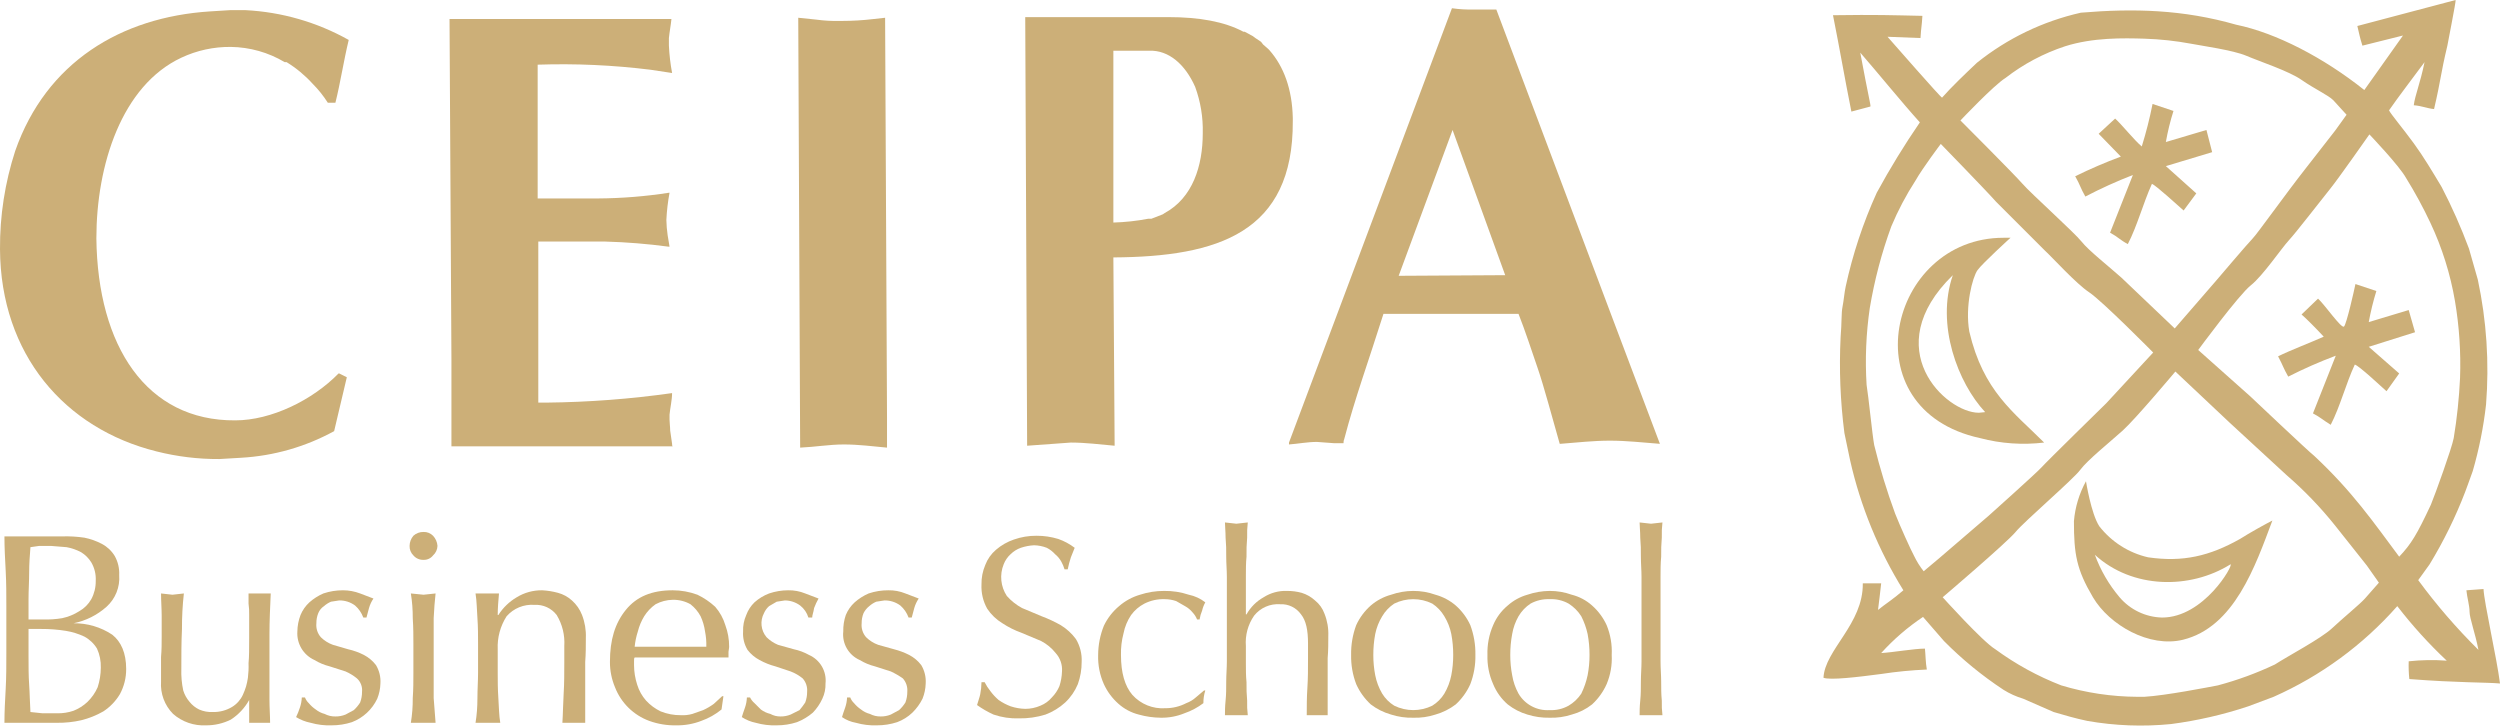
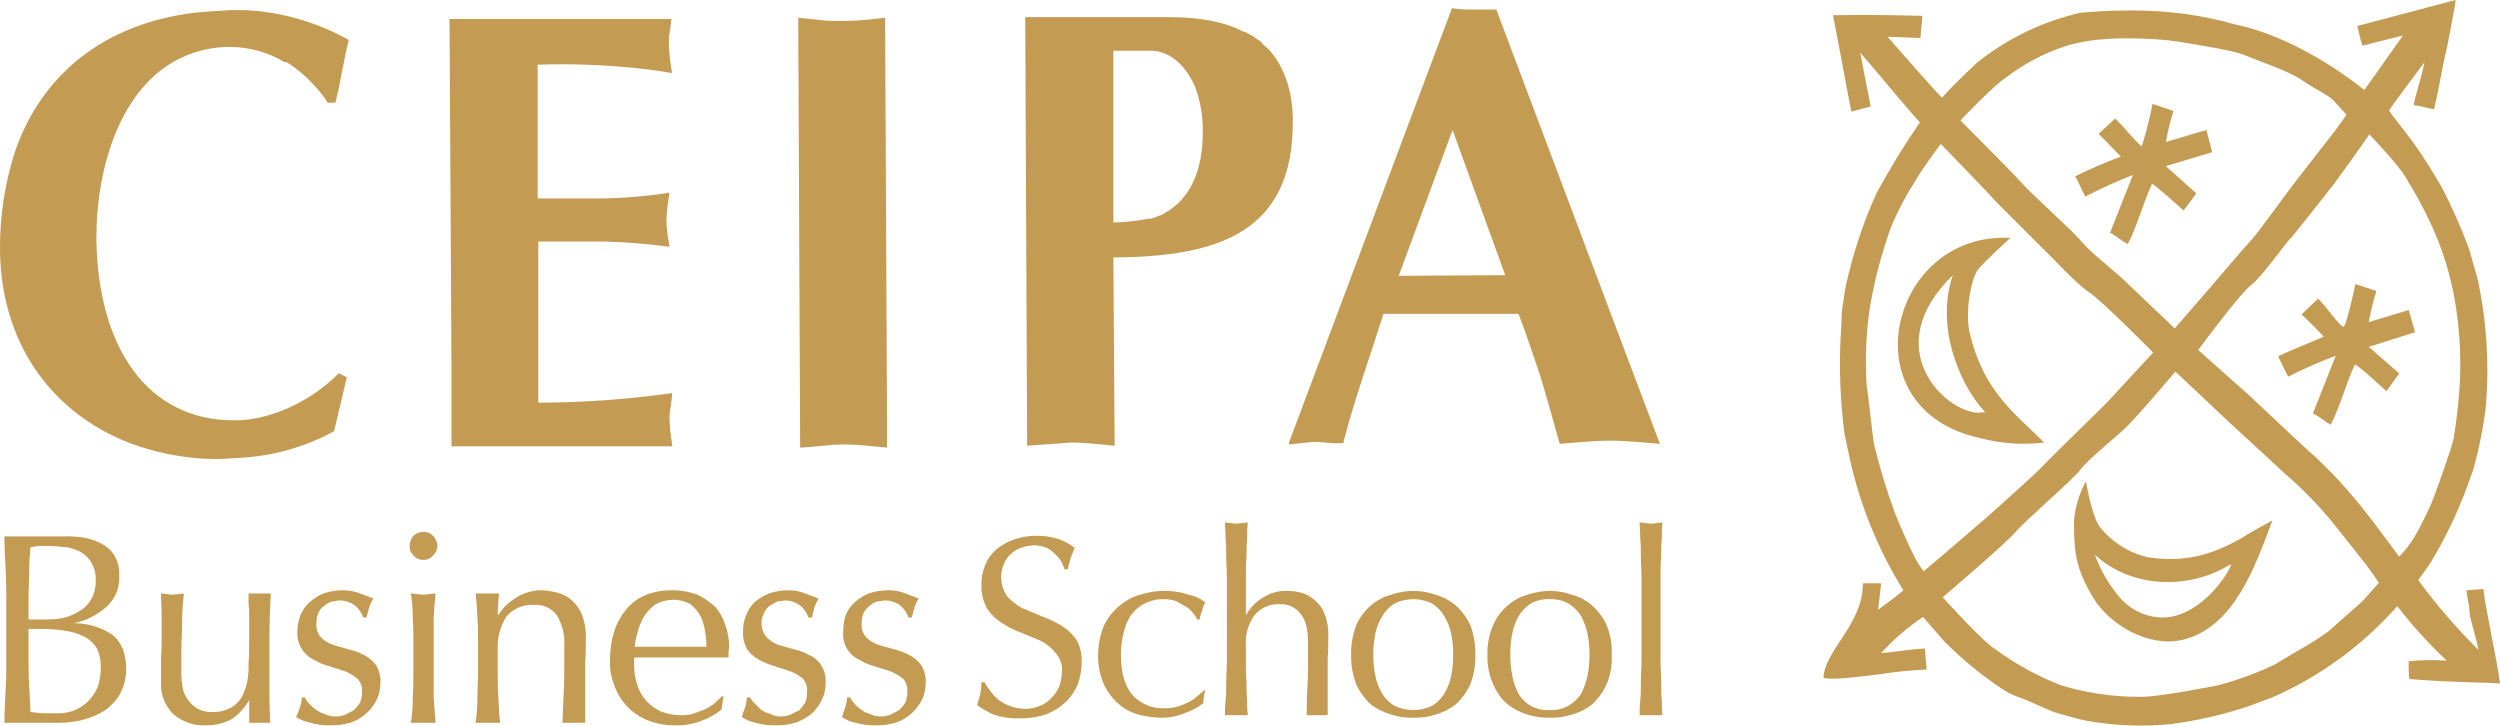
<svg xmlns="http://www.w3.org/2000/svg" id="Capa_1" data-name="Capa 1" viewBox="0 0 394.3 114.4">
  <defs>
-     <style>.cls-1{fill:#ccaf78;}</style>
+     <style>.cls-1{fill:#c39b52;}</style>
  </defs>
  <path class="cls-1" d="M17.7,100.1a10.8,10.8,0,0,0-6.1-1.8h0a11.1,11.1,0,0,0,5.2-2.6,6.1,6.1,0,0,0,2-5,5.6,5.6,0,0,0-.7-3,5.2,5.2,0,0,0-2-1.9,10.2,10.2,0,0,0-2.8-1,20,20,0,0,0-3.5-.2H.7c0,1.8.1,3.6.2,5.5s.1,3.7.1,5.5v7.4c0,1.9,0,3.8-.1,5.6S.7,112.2.7,114H9a16.4,16.4,0,0,0,3.8-.4,13.5,13.5,0,0,0,3.5-1.4,8.4,8.4,0,0,0,2.6-2.7,8.2,8.2,0,0,0,1-4C19.9,103,19.1,101.2,17.7,100.1ZM4.5,94.4c0-1.3.1-2.7.1-4.1s.1-2.7.2-4l1.4-.2H8l2.5.2a7.8,7.8,0,0,1,2.3.8,4.9,4.9,0,0,1,1.6,1.6,5.2,5.2,0,0,1,.7,2.9,5.9,5.9,0,0,1-.7,2.9,5,5,0,0,1-1.9,1.9,8.1,8.1,0,0,1-2.7,1.1,15.1,15.1,0,0,1-3,.2H4.5Zm10.9,14a7.3,7.3,0,0,1-1.6,2.3,6.9,6.9,0,0,1-2.2,1.4,7.5,7.5,0,0,1-2.6.4H6.7l-1.9-.2c-.1-1.5-.1-2.9-.2-4.3s-.1-2.9-.1-4.4V99.2h2a23.8,23.8,0,0,1,3.9.3,11,11,0,0,1,2.9.9,5.2,5.2,0,0,1,2,1.9,6.7,6.7,0,0,1,.6,3A10.1,10.1,0,0,1,15.4,108.4Z" />
  <path class="cls-1" d="M42.7,93.6H39.2v1.6a10.9,10.9,0,0,1,.1,1.8v3.6c0,1.7,0,3-.1,4a14.2,14.2,0,0,1-.1,2.3,10.6,10.6,0,0,1-.3,1.4,11.2,11.2,0,0,1-.5,1.3,4.4,4.4,0,0,1-1.7,1.9,5.6,5.6,0,0,1-3,.8,4.8,4.8,0,0,1-2.2-.4,4.4,4.4,0,0,1-1.5-1.2,5,5,0,0,1-1-1.8,14,14,0,0,1-.3-3.4c0-2.1,0-4.2.1-6.3a48.6,48.6,0,0,1,.3-5.6l-1.8.2-1.8-.2c0,1.2.1,2.4.1,3.5v3.3c0,1.1,0,2.1-.1,3.2v3.9a6.6,6.6,0,0,0,1.9,5.1,7.3,7.3,0,0,0,5.2,1.8,8.6,8.6,0,0,0,3.9-.9,8.7,8.7,0,0,0,2.9-3.1h0V114h3.3c0-1.2-.1-2.3-.1-3.6V100C42.5,98,42.6,95.8,42.7,93.6Z" />
  <path class="cls-1" d="M57.4,103.3a10.6,10.6,0,0,0-2.5-.9l-2.4-.7a5.2,5.2,0,0,1-1.9-1.2,2.9,2.9,0,0,1-.7-2.2,4.1,4.1,0,0,1,.3-1.6,2.4,2.4,0,0,1,.9-1.1,4.1,4.1,0,0,1,1.1-.7l1.3-.2a4.1,4.1,0,0,1,2.5.8,4.6,4.6,0,0,1,1.3,1.9h.5l.4-1.5a5.2,5.2,0,0,1,.7-1.5l-2.1-.8a7.6,7.6,0,0,0-2.7-.5,9.6,9.6,0,0,0-3.1.5A8.3,8.3,0,0,0,48.8,95a5.6,5.6,0,0,0-1.4,2,7.5,7.5,0,0,0-.5,2.6,4.6,4.6,0,0,0,2.7,4.5,8.7,8.7,0,0,0,2.4,1l2.5.8a7.8,7.8,0,0,1,1.8,1.1,2.5,2.5,0,0,1,.8,2.1,4.7,4.7,0,0,1-.3,1.7,5.8,5.8,0,0,1-1,1.2l-1.3.7a4.1,4.1,0,0,1-1.6.3,3.5,3.5,0,0,1-1.7-.4,3.7,3.7,0,0,1-1.4-.7,5.2,5.2,0,0,1-1.1-1,2.4,2.4,0,0,1-.6-.9h-.5a5.5,5.5,0,0,1-.3,1.6,11.6,11.6,0,0,1-.6,1.5,6.9,6.9,0,0,0,2.3.9,10.6,10.6,0,0,0,3.3.4,10.2,10.2,0,0,0,3.2-.5,7.3,7.3,0,0,0,4-3.7,6.9,6.9,0,0,0,.5-2.4,5,5,0,0,0-.7-2.9A5.8,5.8,0,0,0,57.4,103.3Z" />
  <path class="cls-1" d="M68.4,97.5q.1-2.1.3-3.9l-1.9.2-2-.2a23.8,23.8,0,0,1,.3,3.9c.1,1.5.1,2.8.1,4.1v4.5c0,1.3,0,2.6-.1,4a22.9,22.9,0,0,1-.3,3.9h3.9c-.1-1.2-.2-2.4-.3-3.9V97.5Z" />
  <path class="cls-1" d="M66.8,83.9a2.3,2.3,0,0,0-1.6.6,2.5,2.5,0,0,0-.6,1.6,2,2,0,0,0,.6,1.5,2,2,0,0,0,1.6.7,1.8,1.8,0,0,0,1.5-.7,2.1,2.1,0,0,0,.7-1.5,2.6,2.6,0,0,0-.7-1.6A2,2,0,0,0,66.8,83.9Z" />
  <path class="cls-1" d="M90.2,94.7A5.3,5.3,0,0,0,88,93.5a11.8,11.8,0,0,0-2.5-.4,7.5,7.5,0,0,0-4,1.1A8.6,8.6,0,0,0,78.6,97h-.1c0-1.1.1-2.3.2-3.4H76.9L75,93.6c.2,1.2.2,2.5.3,3.9s.1,2.8.1,4.1v4.5c0,1.3-.1,2.6-.1,4s-.1,2.7-.3,3.9h3.9c-.2-1.2-.2-2.4-.3-3.9s-.1-2.7-.1-4v-3.7a8.9,8.9,0,0,1,1.4-5.2,5.3,5.3,0,0,1,4.4-1.8A4.1,4.1,0,0,1,87.8,97a8.4,8.4,0,0,1,1.2,4.9v2.6c0,1.7,0,3.3-.1,4.9s-.1,3.1-.2,4.6h3.6v-9.6c.1-1.3.1-2.5.1-3.8a9,9,0,0,0-.6-3.6A5.9,5.9,0,0,0,90.2,94.7Z" />
  <path class="cls-1" d="M112.8,95.7a11.5,11.5,0,0,0-2.8-1.9,11.3,11.3,0,0,0-3.9-.7c-3.3,0-5.7,1-7.4,3.1s-2.5,4.7-2.5,8.2a10.2,10.2,0,0,0,.8,4,9.2,9.2,0,0,0,5.4,5.3,11.8,11.8,0,0,0,4.3.7,10.4,10.4,0,0,0,3.9-.7,10.7,10.7,0,0,0,3.2-1.8l.3-2.1h-.2l-1.3,1.2a9.5,9.5,0,0,1-1.7,1l-1.7.6a5.5,5.5,0,0,1-1.8.2,8.3,8.3,0,0,1-3.2-.6,7.6,7.6,0,0,1-2.3-1.7,6.8,6.8,0,0,1-1.4-2.5,10.1,10.1,0,0,1-.5-3.1v-.6c0-.3,0-.5.1-.6h14.8v-.9c0-.2.1-.5.1-.8a9.7,9.7,0,0,0-.6-3.4A7.8,7.8,0,0,0,112.8,95.7Zm-4.2,6.3h-8.5a11.4,11.4,0,0,1,.5-2.4,8.7,8.7,0,0,1,1-2.4,6.6,6.6,0,0,1,1.8-1.9,6,6,0,0,1,2.7-.7,5.5,5.5,0,0,1,2.8.7,6,6,0,0,1,1.6,1.9,8.4,8.4,0,0,1,.7,2.4,10.6,10.6,0,0,1,.2,2.4Z" />
  <path class="cls-1" d="M127.6,103.3a8.5,8.5,0,0,0-2.4-.9l-2.5-.7a5.7,5.7,0,0,1-1.8-1.2,3.4,3.4,0,0,1-.4-3.8,3.1,3.1,0,0,1,.8-1.1l1.2-.7,1.3-.2a4.1,4.1,0,0,1,2.4.8,3.8,3.8,0,0,1,1.3,1.9h.6c0-.4.2-.8.3-1.5a10.7,10.7,0,0,1,.7-1.5l-2.1-.8a6.8,6.8,0,0,0-2.7-.5,9.4,9.4,0,0,0-3,.5A7.4,7.4,0,0,0,119,95a5.3,5.3,0,0,0-1.3,2,5.8,5.8,0,0,0-.5,2.6,5,5,0,0,0,.7,2.9,5.8,5.8,0,0,0,1.9,1.6,10.9,10.9,0,0,0,2.5,1l2.4.8a6.8,6.8,0,0,1,1.9,1.1,2.8,2.8,0,0,1,.7,2.1,4.7,4.7,0,0,1-.3,1.7,12.5,12.5,0,0,1-.9,1.2l-1.4.7a4.1,4.1,0,0,1-1.6.3,3.2,3.2,0,0,1-1.6-.4,4.1,4.1,0,0,1-1.5-.7l-1-1a2.8,2.8,0,0,1-.7-.9h-.5a5.5,5.5,0,0,1-.3,1.6c-.2.6-.4,1.1-.5,1.5a6.3,6.3,0,0,0,2.2.9,10.6,10.6,0,0,0,3.3.4,10.2,10.2,0,0,0,3.2-.5,8.7,8.7,0,0,0,2.5-1.5,7.8,7.8,0,0,0,1.5-2.2,5.2,5.2,0,0,0,.5-2.4,4.4,4.4,0,0,0-2.6-4.5Z" />
  <path class="cls-1" d="M143.4,103.3a11.7,11.7,0,0,0-2.4-.9l-2.5-.7a5.2,5.2,0,0,1-1.9-1.2,2.9,2.9,0,0,1-.7-2.2,4.1,4.1,0,0,1,.3-1.6,3.3,3.3,0,0,1,.9-1.1,4.1,4.1,0,0,1,1.1-.7l1.3-.2a4.1,4.1,0,0,1,2.5.8,4.6,4.6,0,0,1,1.3,1.9h.5l.4-1.5a5.2,5.2,0,0,1,.7-1.5l-2.1-.8a6.8,6.8,0,0,0-2.7-.5,9.6,9.6,0,0,0-3.1.5,8.3,8.3,0,0,0-2.2,1.4,5.6,5.6,0,0,0-1.4,2,7.5,7.5,0,0,0-.4,2.6,4.4,4.4,0,0,0,2.6,4.5,8.7,8.7,0,0,0,2.4,1l2.5.8a11.8,11.8,0,0,1,1.9,1.1,2.8,2.8,0,0,1,.7,2.1,4.7,4.7,0,0,1-.3,1.7,5.8,5.8,0,0,1-1,1.2l-1.3.7a4.1,4.1,0,0,1-1.6.3,3.5,3.5,0,0,1-1.7-.4,3.7,3.7,0,0,1-1.4-.7,5.2,5.2,0,0,1-1.1-1,2.4,2.4,0,0,1-.6-.9h-.5a5.5,5.5,0,0,1-.3,1.6c-.2.6-.4,1.1-.5,1.5a5.6,5.6,0,0,0,2.2.9,10.6,10.6,0,0,0,3.3.4,10.2,10.2,0,0,0,3.2-.5,7,7,0,0,0,2.4-1.5,8.2,8.2,0,0,0,1.6-2.2,6.9,6.9,0,0,0,.5-2.4,5,5,0,0,0-.7-2.9A5.8,5.8,0,0,0,143.4,103.3Z" />
  <path class="cls-1" d="M167.3,98.6a20.9,20.9,0,0,0-3-1.4l-3.1-1.3a8.8,8.8,0,0,1-2.4-1.9,5.4,5.4,0,0,1-.5-5,4.2,4.2,0,0,1,1.1-1.6,4.4,4.4,0,0,1,1.6-1,7.8,7.8,0,0,1,2.1-.4,5.9,5.9,0,0,1,2,.4,4.5,4.5,0,0,1,1.3,1,4,4,0,0,1,1,1.2,6.1,6.1,0,0,1,.5,1.2h.5a16.7,16.7,0,0,1,.5-1.9l.6-1.5a9.4,9.4,0,0,0-2.6-1.4,11.6,11.6,0,0,0-3.4-.5,10.5,10.5,0,0,0-3.6.6,8.5,8.5,0,0,0-2.8,1.6,5.9,5.9,0,0,0-1.7,2.4,7.5,7.5,0,0,0-.6,3.1,7.1,7.1,0,0,0,.9,3.8,7.6,7.6,0,0,0,2.4,2.3,14,14,0,0,0,3,1.5l3.1,1.3a7.1,7.1,0,0,1,2.3,1.9,3.9,3.9,0,0,1,1,2.9,8.5,8.5,0,0,1-.4,2.3,5.7,5.7,0,0,1-1.2,1.8,4.6,4.6,0,0,1-1.8,1.3,6,6,0,0,1-2.4.5,7.9,7.9,0,0,1-2.3-.4,8.5,8.5,0,0,1-1.9-1,8.6,8.6,0,0,1-1.3-1.4,8,8,0,0,1-.9-1.4h-.5a10.1,10.1,0,0,1-.2,1.9c-.1.5-.3,1-.5,1.7a15,15,0,0,0,2.6,1.5,11.2,11.2,0,0,0,4,.6,13.3,13.3,0,0,0,4.2-.6,9.6,9.6,0,0,0,3.1-1.9,8.4,8.4,0,0,0,2-2.9,10.3,10.3,0,0,0,.6-3.5,6.4,6.4,0,0,0-.9-3.6A8.4,8.4,0,0,0,167.3,98.6Z" />
  <path class="cls-1" d="M178.4,97a6,6,0,0,1,2.1-1.8,6.6,6.6,0,0,1,3.2-.7,5.7,5.7,0,0,1,1.8.3l1.4.8a4,4,0,0,1,1.2,1,3.4,3.4,0,0,1,.7,1.1h.4a5.7,5.7,0,0,1,.4-1.4,5,5,0,0,1,.5-1.3,6.3,6.3,0,0,0-2.6-1.2,11.8,11.8,0,0,0-3.9-.6,12.1,12.1,0,0,0-3.8.6,8.8,8.8,0,0,0-3.3,1.8,9.2,9.2,0,0,0-2.4,3.1,12.5,12.5,0,0,0-.9,4.6,10.5,10.5,0,0,0,.9,4.6,9.3,9.3,0,0,0,2.3,3.1,7.6,7.6,0,0,0,3.2,1.7,13.4,13.4,0,0,0,3.5.5,9.4,9.4,0,0,0,3.7-.7,10.6,10.6,0,0,0,3-1.6,6.4,6.4,0,0,1,.3-2h-.2l-1.3,1.1a4.6,4.6,0,0,1-1.5.9,7.1,7.1,0,0,1-3.3.8,6.4,6.4,0,0,1-5.2-2.1q-1.8-2.1-1.8-6.3a12.2,12.2,0,0,1,.4-3.4A7.9,7.9,0,0,1,178.4,97Z" />
  <path class="cls-1" d="M207.4,94.7a5.5,5.5,0,0,0-2.1-1.2,8.5,8.5,0,0,0-2.3-.3,6.4,6.4,0,0,0-3.7,1,7,7,0,0,0-2.7,2.7h-.1v-6c0-1.1,0-2.1.1-3.1a28.1,28.1,0,0,1,.1-3,16.3,16.3,0,0,1,.1-2.4l-1.8.2-1.8-.2c0,.6.1,1.4.1,2.4a29.1,29.1,0,0,1,.1,3c0,1.1.1,2.1.1,3.2v13.3c0,1.1-.1,2.1-.1,3.2s0,2-.1,3-.1,1.7-.1,2.3h3.6a14.8,14.8,0,0,1-.1-2.3,27.1,27.1,0,0,1-.1-2.9c-.1-1-.1-2-.1-3v-2.7a7.4,7.4,0,0,1,1.3-4.8,4.8,4.8,0,0,1,4.1-1.8,3.8,3.8,0,0,1,3.3,1.6c.8,1,1.1,2.5,1.1,4.6v2.4c0,1.6,0,3.1-.1,4.6s-.1,2.9-.1,4.3h3.3v-9c.1-1.2.1-2.4.1-3.5a8.5,8.5,0,0,0-.6-3.5A4.7,4.7,0,0,0,207.4,94.7Z" />
  <path class="cls-1" d="M229.6,95.5a8.3,8.3,0,0,0-3.2-1.7,10.3,10.3,0,0,0-3.5-.6,10.7,10.7,0,0,0-3.5.6,8.3,8.3,0,0,0-3.2,1.7,9.3,9.3,0,0,0-2.3,3.1,12.8,12.8,0,0,0-.8,4.7,12.2,12.2,0,0,0,.8,4.6,9.8,9.8,0,0,0,2.3,3.2,9.6,9.6,0,0,0,3.2,1.6,10.6,10.6,0,0,0,3.5.5,10.2,10.2,0,0,0,3.5-.5,9.6,9.6,0,0,0,3.2-1.6,9.8,9.8,0,0,0,2.3-3.2,12.2,12.2,0,0,0,.8-4.6,12.8,12.8,0,0,0-.8-4.7A9.3,9.3,0,0,0,229.6,95.5Zm-.7,11a9.2,9.2,0,0,1-1.1,2.9,5.8,5.8,0,0,1-1.9,1.9,6.8,6.8,0,0,1-6,0,5.8,5.8,0,0,1-1.9-1.9,9.2,9.2,0,0,1-1.1-2.9,16.6,16.6,0,0,1-.3-3.2,17.6,17.6,0,0,1,.3-3.3,8.6,8.6,0,0,1,1.1-2.8,6.1,6.1,0,0,1,1.9-2,6.8,6.8,0,0,1,6,0,6.1,6.1,0,0,1,1.9,2,8.6,8.6,0,0,1,1.1,2.8,17.6,17.6,0,0,1,.3,3.3A16.6,16.6,0,0,1,228.9,106.5Z" />
  <path class="cls-1" d="M251.1,95.5a7.6,7.6,0,0,0-3.2-1.7,10.3,10.3,0,0,0-3.5-.6,11.2,11.2,0,0,0-3.5.6,7.9,7.9,0,0,0-3.1,1.7,8.1,8.1,0,0,0-2.3,3.1,10.9,10.9,0,0,0-.9,4.7,10.5,10.5,0,0,0,.9,4.6,8.5,8.5,0,0,0,2.3,3.2,9.2,9.2,0,0,0,3.1,1.6,11,11,0,0,0,3.5.5,10.2,10.2,0,0,0,3.5-.5,8.8,8.8,0,0,0,3.2-1.6,9.8,9.8,0,0,0,2.3-3.2,10.5,10.5,0,0,0,.8-4.6,11,11,0,0,0-.8-4.7A9.3,9.3,0,0,0,251.1,95.5Zm-.7,11a12.4,12.4,0,0,1-1,2.9,6.1,6.1,0,0,1-2,1.9,5.6,5.6,0,0,1-3,.7,5.3,5.3,0,0,1-4.9-2.6,9.1,9.1,0,0,1-1-2.9,16.6,16.6,0,0,1-.3-3.2,17.6,17.6,0,0,1,.3-3.3,8.5,8.5,0,0,1,1-2.8,6.1,6.1,0,0,1,1.9-2,5.8,5.8,0,0,1,3-.7,5.6,5.6,0,0,1,3,.7,6.4,6.4,0,0,1,2,2,11.6,11.6,0,0,1,1,2.8,17.6,17.6,0,0,1,.3,3.3A16.6,16.6,0,0,1,250.4,106.5Z" />
  <path class="cls-1" d="M261.9,91c0-1.1,0-2.1.1-3.2a29.1,29.1,0,0,1,.1-3,16.3,16.3,0,0,1,.1-2.4l-1.8.2-1.8-.2c0,.6.1,1.4.1,2.4a29.1,29.1,0,0,1,.1,3c0,1.1.1,2.1.1,3.2v13.3c0,1.1-.1,2.1-.1,3.2s0,2-.1,3-.1,1.7-.1,2.3h3.6a15.5,15.5,0,0,1-.1-2.3c-.1-1-.1-2-.1-3s-.1-2.1-.1-3.2V91Z" />
  <path class="cls-1" d="M24.7,71.2a39.5,39.5,0,0,0,9.9,1.2l3.4-.2A34.6,34.6,0,0,0,52.7,68l2-8.5h0l-1.2-.6h-.1c-4.1,4.2-10.6,7.4-16.3,7.4-14,.1-21.7-11.7-21.9-28.7,0-11.6,4-24.1,13.4-28.5a17.9,17.9,0,0,1,7.8-1.7,17,17,0,0,1,8.5,2.4h.3a19,19,0,0,1,4.1,3.4,17.6,17.6,0,0,1,2.4,3h1.2C53.7,13,54.2,9.6,55,6.3h0A37.1,37.1,0,0,0,38.7,1.6H36.3l-3.2.2c-14,.9-25.8,8-30.7,22A49.2,49.2,0,0,0,0,39.3C.1,55.9,10.2,67.6,24.7,71.2Z" />
  <path class="cls-1" d="M162,70.3h0l6.9-.5c2.3,0,4.6.3,6.9.5l-.2-29.7c16.5-.1,28.4-3.9,28.3-21.5h0v-.5c-.1-4.5-1.4-8.1-3.7-10.7l-.2-.2-.8-.7-.3-.4-.9-.6-.4-.3L196.3,5h-.2c-3-1.6-7-2.3-11.8-2.3H161.7ZM189.7,21c0,5.2-1.6,10.2-6,12.6h0l-.3.2-1.8.7h-.5a34.3,34.3,0,0,1-5.5.6V8h5.7c3-.1,5.6,2.1,7.2,5.7A19.8,19.8,0,0,1,189.7,21Z" />
  <path class="cls-1" d="M126.2,70.6h0c2.3-.1,4.6-.5,6.9-.5s4.6.3,6.8.5h0V65.8l-.3-63-1.8.2a41.9,41.9,0,0,1-5,.3h-.4a22.3,22.3,0,0,1-3.6-.2l-2.9-.3h0Z" />
  <path class="cls-1" d="M75,70.4h31.1c-.1-.1-.1-.2-.1-.4l-.3-2.1c0-.6-.1-1.2-.1-1.7v-.8c.1-1.1.4-2.3.4-3.4h0a152.9,152.9,0,0,1-19.8,1.5H84.9V38.1H95.5a94.6,94.6,0,0,1,9.9.8h.2l-.3-1.8a19.4,19.4,0,0,1-.2-2.4,31.5,31.5,0,0,1,.5-4.3h-.1a75.9,75.9,0,0,1-11.2.9H84.8V10.2a113.7,113.7,0,0,1,17.8.8l3.3.5h.1a31.5,31.5,0,0,1-.5-4.3h0V6c.1-1,.3-2,.4-3H70.9l.3,53.7V70.4H75Z" />
  <path class="cls-1" d="M212,69.3c1.7-6.5,3.9-12.5,6.2-19.8h21.3c1.1,2.8,2,5.6,3,8.5s2.3,7.8,3.5,12h.1c2.6-.2,5.2-.5,7.8-.5h0c2.7,0,5.2.3,7.9.5h0l-7.7-20.4L236,1.5h-3.5a20.6,20.6,0,0,1-3.5-.2L203.3,69.8v.3h0c1.4-.1,2.9-.4,4.4-.4l2.7.2h1.5C211.9,69.8,211.9,69.5,212,69.3Zm8.6-25.8,8.5-23,8.3,22.9Z" />
  <path class="cls-1" d="M289.1,2.4Z" />
  <path class="cls-1" d="M373.6,50.8a42.1,42.1,0,0,1,1.2-4.9l-3.3-1.1c-.2,1-1.4,6.3-1.8,6.7s-3-3.4-4.1-4.4L363,49.6c.8.7,2.1,2,3.5,3.5-2,.9-5.4,2.2-7.2,3.1.8,1.5.8,1.8,1.6,3.2a73.7,73.7,0,0,1,7.5-3.3l-3.6,9.1c1.3.7,1.5,1,2.8,1.8,1.5-2.9,2.4-6.5,3.8-9.5.7.2,4.2,3.5,5,4.2l2-2.8-4.8-4.2,7.3-2.3-1-3.5Z" />
  <path class="cls-1" d="M394.3,107.8c-.5-4-2.5-12.7-2.6-14.9l-2.7.2c.1,1.1.5,2.4.5,3.4s.9,3.4,1.4,6a92.7,92.7,0,0,1-9.5-11l1.8-2.5a70.7,70.7,0,0,0,5.6-11.4c.2-.6.8-2.1,1.2-3.3a63,63,0,0,0,2.1-10.5,68.4,68.4,0,0,0-1.3-19.7l-1.4-4.9a86.1,86.1,0,0,0-4.3-9.7c-1.5-2.5-2.8-4.7-4.4-6.9s-3.7-4.7-3.9-5.2c1.3-1.9,4.2-5.7,5.6-7.6-.7,3.4-1.5,5.2-1.7,6.8,1.3.1,2.1.5,3.2.6,1.1-4.7,1-5.4,2.1-10,0-.1,1.4-7.1,1.3-7.2L371.8,4.1c.4,1.6.3,1.5.8,3.1L379,5.6l-6.1,8.6c-6.4-5.1-13.9-9-20.2-10.3-8.4-2.4-16.1-2.6-24.5-1.9a40.4,40.4,0,0,0-16.4,7.9c-1.7,1.6-4.1,3.9-5.5,5.5-.2,0-7.8-8.7-8.6-9.6l5.2.2c.1-1.7.2-1.8.3-3.5-4.8-.1-7.2-.2-14.1-.1,1.1,5.5,1.8,9.7,2.9,15.2l3-.8c.1-.1-.3-1.5-1.6-8.5,2.7,3.1,6.6,7.9,9.4,11A126.9,126.9,0,0,0,296,30.4a73.4,73.4,0,0,0-4.9,14.8c-.2.9-.3,2.2-.5,3.2s-.1,2.4-.3,4.8a85.2,85.2,0,0,0,.6,15.1c.3,1.3.6,3,.9,4.3a66.7,66.7,0,0,0,8.4,20.5c-1.6,1.4-2.9,2.2-4,3.1.1-.9.4-3.1.5-4.2h-2.9c.1,6.4-6,10.5-6.2,14.9,1.1.4,5.3-.1,9.1-.6a65.6,65.6,0,0,1,7.2-.7c-.2-1.1-.2-2.4-.3-3.3-1.7,0-5.1.6-6.9.7a35.6,35.6,0,0,1,6.6-5.7l3.3,3.8a58.4,58.4,0,0,0,9.4,7.7,12.6,12.6,0,0,0,3.1,1.4h0l4.8,2.1c1.7.5,3.4,1,5.3,1.4a48.4,48.4,0,0,0,13.2.5,65.3,65.3,0,0,0,12.2-2.8l4-1.5a56.6,56.6,0,0,0,19.5-14.3,72.7,72.7,0,0,0,7.8,8.6,33.1,33.1,0,0,0-6,.1,20.2,20.2,0,0,0,.1,2.8C387.7,107.7,392.1,107.6,394.3,107.8Zm-78-95.5a31.3,31.3,0,0,1,9.4-5c4.4-1.4,9.2-1.3,12.5-1.2a48.6,48.6,0,0,1,7.4.8c1.5.3,6.6,1,8.7,1.9s6.7,2.4,8.7,3.8,4.2,2.4,5,3.2l2.1,2.3-1.8,2.5-4.6,5.9c-3.3,4.2-7.7,10.4-8.4,11.1s-5.8,6.7-5.8,6.7L343,51.8l-8.4-8c-1.9-1.7-5.2-4.3-6.3-5.7s-8-7.6-9.3-9.1-9.8-10-9.8-10S314.5,13.4,316.3,12.3ZM303.4,90.1a12.9,12.9,0,0,1-1.5-2.4c-.5-.9-2.3-4.9-3-6.7a101.3,101.3,0,0,1-3.3-10.8c-.3-1.6-.9-7.7-1.2-9.5a58.7,58.7,0,0,1,.5-12.1,72.1,72.1,0,0,1,3.4-12.9,46.4,46.4,0,0,1,3.8-7.2c1.2-2.1,4-5.8,4-5.8s7.3,7.5,8.7,9.1l7.7,7.7c1.3,1.2,4.9,5.2,7,6.6s10.1,9.5,10.1,9.5l-7.4,8s-9.5,9.3-10.2,10.1-8.3,7.6-8.3,7.6L305.9,88ZM373,94.4c-.8.9-3.5,3.1-5.2,4.7s-7,4.4-9,5.7a52.8,52.8,0,0,1-9,3.3c-1.6.3-8.2,1.6-11.6,1.8h-1.1a42.4,42.4,0,0,1-12-1.8,45.3,45.3,0,0,1-10.4-5.7c-2-1.2-8.3-8.2-8.3-8.2s10.1-8.6,11.5-10.3,9.1-8.3,10.2-9.8,4.7-4.4,6.7-6.2,8.3-9.3,8.3-9.3l8.6,8.1,8.9,8.2a60.1,60.1,0,0,1,7.7,8l5,6.3,1.9,2.7Zm-8-22.5c-.8-.6-10.1-9.4-10.1-9.4l-8.2-7.3s6.4-8.7,8.3-10.2,4.8-5.8,6-7.1,5.2-6.5,6.5-8.1,6.2-8.6,6.2-8.6,4.7,4.9,5.8,6.9a69.6,69.6,0,0,1,3.8,7,47.8,47.8,0,0,1,3.9,12.4,59.9,59.9,0,0,1,.8,12.1,81.7,81.7,0,0,1-1,9.5c-.3,1.6-2.9,8.8-3.6,10.5-2.2,4.7-3.1,6.2-5,8.2C374.3,82.3,371,77.5,365,71.9Z" />
  <path class="cls-1" d="M338.8,87.9a13.6,13.6,0,0,1-7.7-4.9c-1.3-2-2.1-7.1-2.1-7.1a15.9,15.9,0,0,0-1.9,6.3c0,5.2.4,7.6,3,12s8.9,8,14.2,6.7c8.1-2,11.4-11.6,14.1-18.8-1,.5-3.7,2-5.1,2.9C348.5,87.7,344.3,88.7,338.8,87.9Zm2.2,9.5a9.1,9.1,0,0,1-6.7-3.2,22.3,22.3,0,0,1-3.9-6.7c5.9,5.4,15,5.5,21.4,1.5C352.3,89.1,347.6,97.4,341,97.4Z" />
  <path class="cls-1" d="M296.9,92h0Z" />
  <path class="cls-1" d="M328.9,31a73.9,73.9,0,0,1,7.5-3.4l-3.6,9.1c1.3.7,1.5,1.1,2.8,1.8,1.5-2.9,2.4-6.4,3.8-9.5.6.2,4.2,3.5,5,4.2l2-2.7-4.8-4.3,7.3-2.2-.9-3.5-6.4,1.9a37.7,37.7,0,0,1,1.2-4.9l-3.3-1.1a65,65,0,0,1-1.7,6.7c-1.2-1-3.1-3.4-4.2-4.4L331,21.1l3.5,3.6a78,78,0,0,0-7.2,3.1C328.1,29.2,328.1,29.6,328.9,31Z" />
  <path class="cls-1" d="M322.4,69.8c-4.8-4.8-9.6-8.1-11.8-17.5-.7-4,.5-8.6,1.3-9.7s5.2-5.1,5.2-5.1H316c-18.2,0-24.4,27.1-3.7,31.6A27,27,0,0,0,322.4,69.8Zm-10.3-4.7c-5.2,0-16-10.1-4.1-21.7-2.7,7.8.8,17,5.1,21.6Z" />
</svg>
